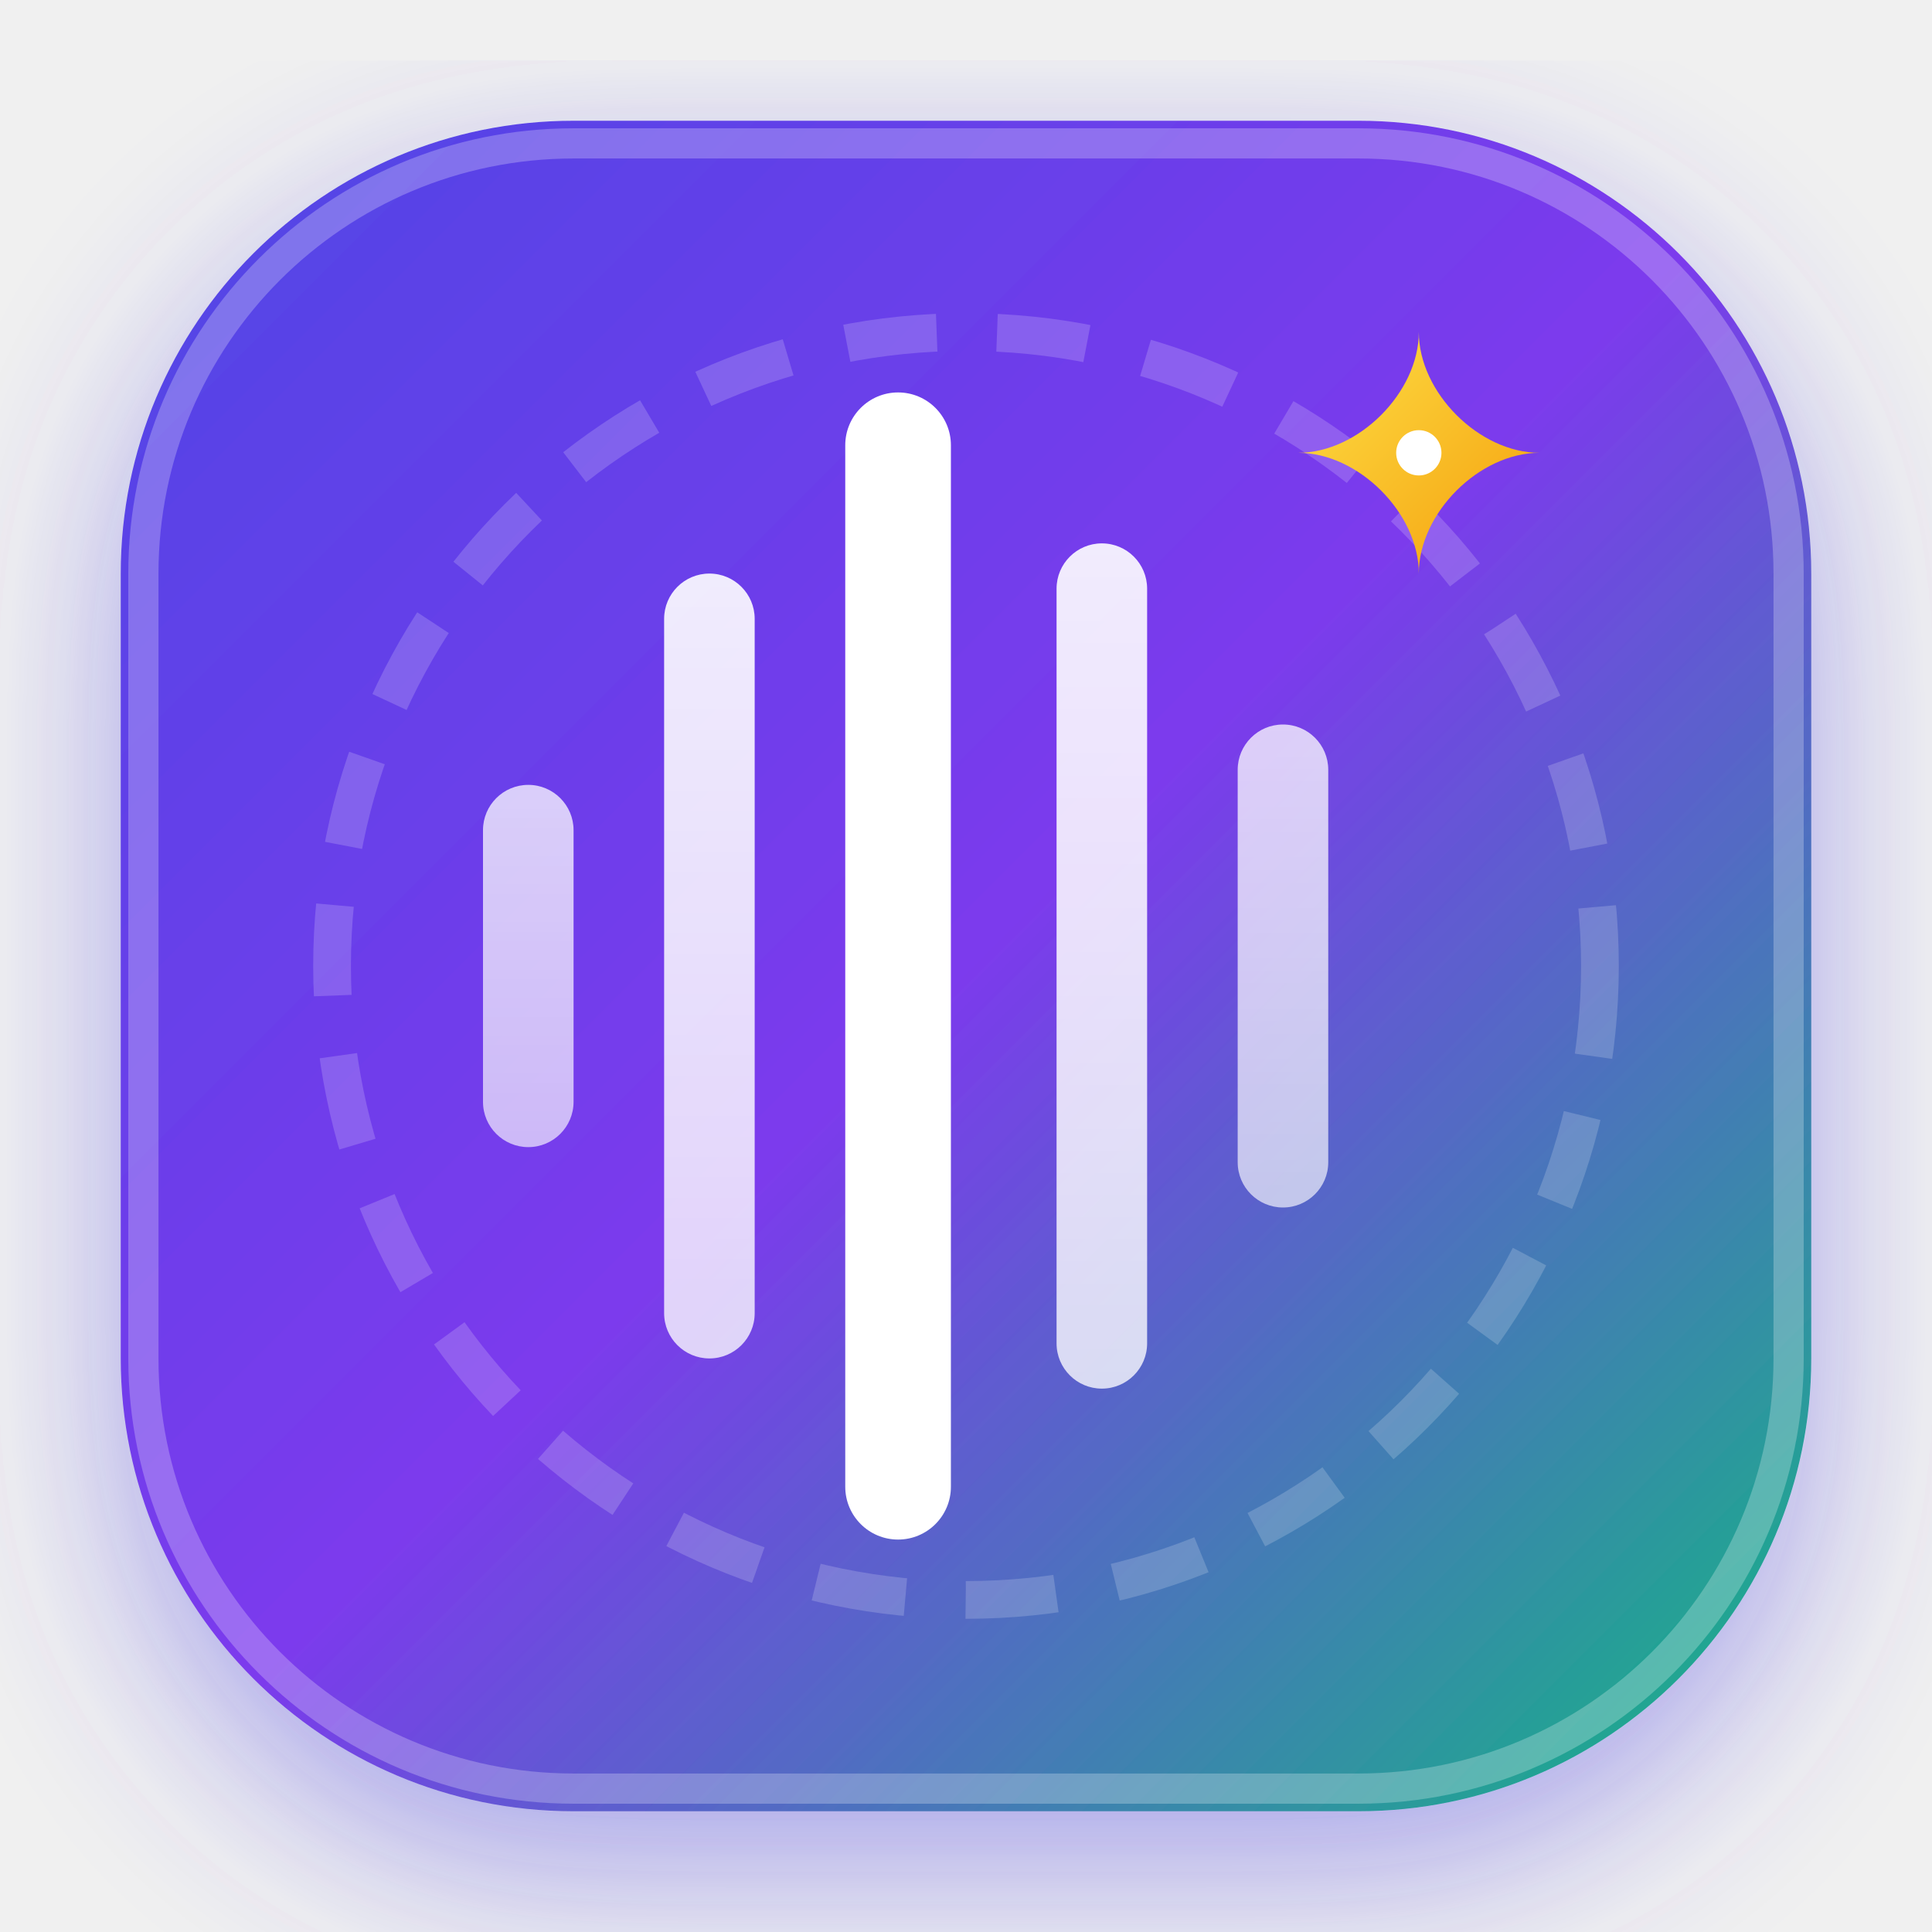
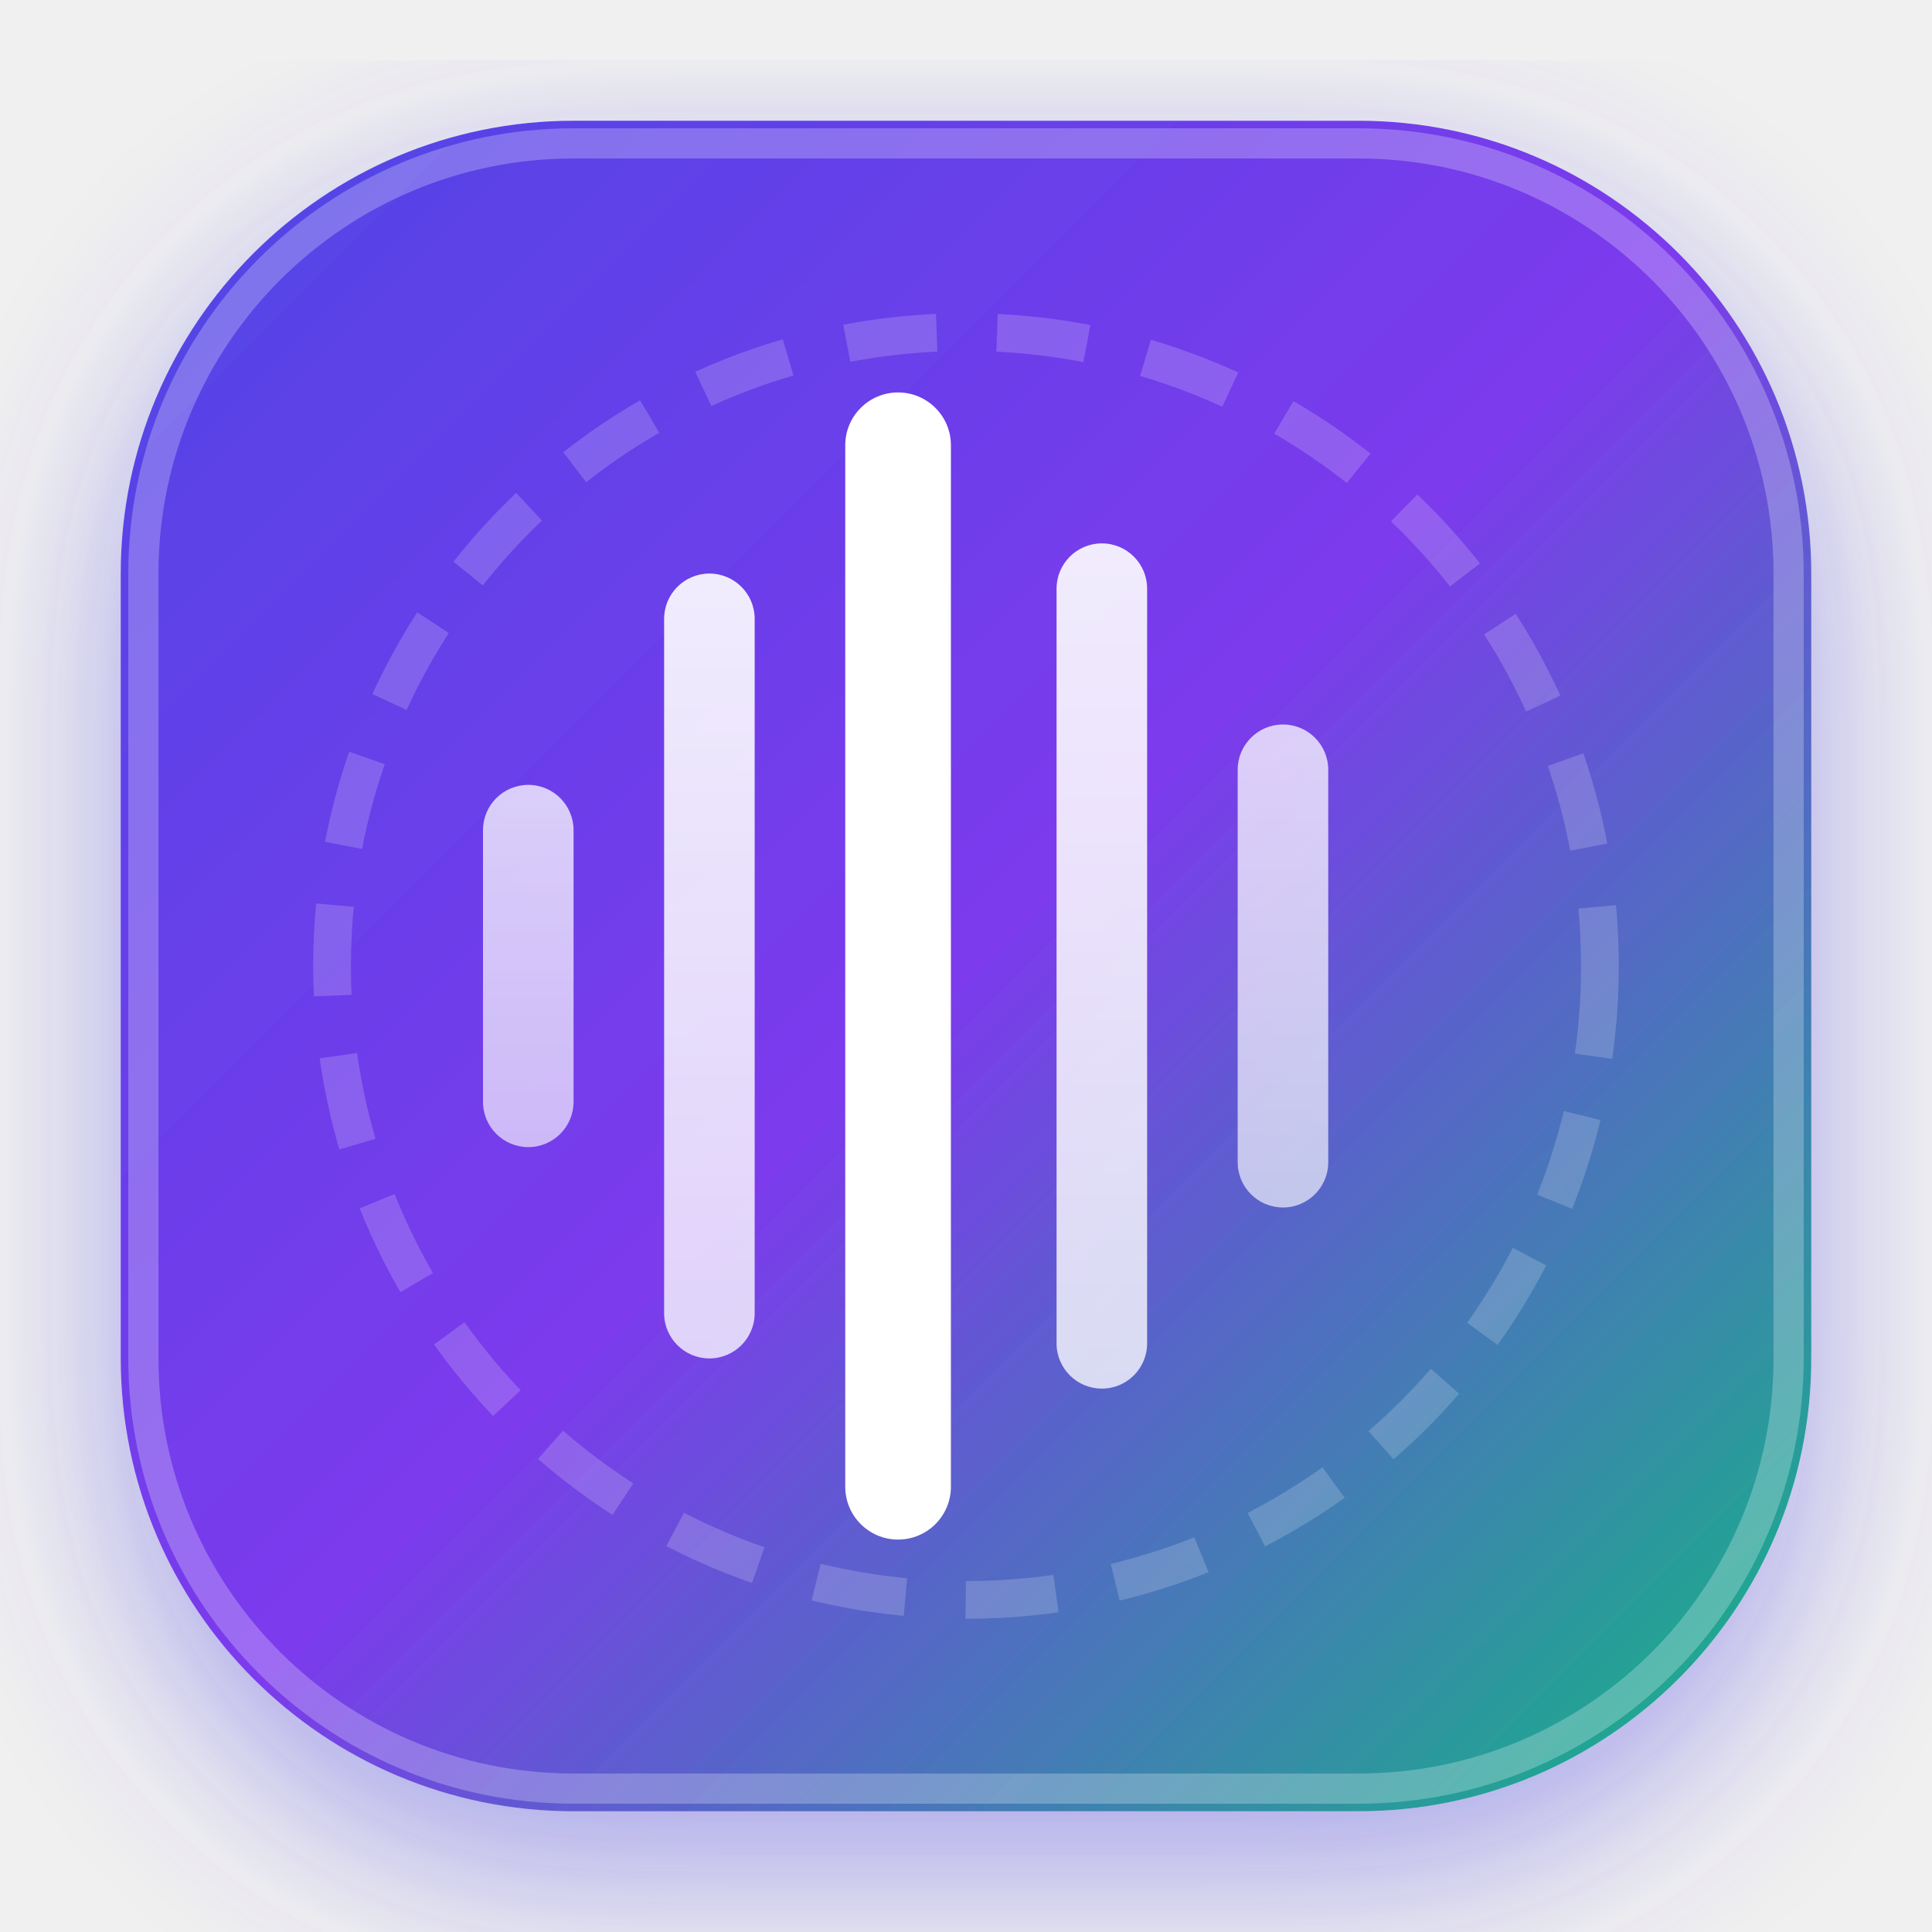
<svg xmlns="http://www.w3.org/2000/svg" viewBox="0 0 128 128" width="100%" height="100%">
  <defs>
    <linearGradient id="logoBgGrad" x1="0%" y1="0%" x2="100%" y2="100%">
      <stop offset="0%" stop-color="#4F46E5" />
      <stop offset="50%" stop-color="#7C3AED" />
      <stop offset="100%" stop-color="#10B981" />
    </linearGradient>
    <linearGradient id="logoWaveGrad" x1="0%" y1="100%" x2="0%" y2="0%">
      <stop offset="0%" stop-color="#FFFFFF" stop-opacity="0.85" />
      <stop offset="100%" stop-color="#FFFFFF" stop-opacity="1" />
    </linearGradient>
    <filter id="logoGlow" x="-20%" y="-20%" width="140%" height="140%">
      <feDropShadow dx="0" dy="4" stdDeviation="6" flood-color="#4F46E5" flood-opacity="0.45" />
    </filter>
    <linearGradient id="logoSparkGrad" x1="0%" y1="0%" x2="100%" y2="100%">
      <stop offset="0%" stop-color="#FDE047" />
      <stop offset="100%" stop-color="#F59E0B" />
    </linearGradient>
  </defs>
  <rect x="8" y="8" width="112" height="112" rx="30" fill="url(#logoBgGrad)" filter="url(#logoGlow)" />
  <rect x="9.5" y="9.5" width="109" height="109" rx="28.5" fill="none" stroke="#FFFFFF" stroke-opacity="0.25" stroke-width="2" />
  <circle cx="64" cy="64" r="42" fill="none" stroke="#FFFFFF" stroke-opacity="0.18" stroke-width="2.5" stroke-dasharray="6 4" />
  <rect x="32" y="52" width="6" height="24" rx="3" fill="url(#logoWaveGrad)" opacity="0.75" />
  <rect x="44" y="38" width="6" height="52" rx="3" fill="url(#logoWaveGrad)" opacity="0.9" />
  <rect x="56" y="26" width="7" height="76" rx="3.5" fill="#FFFFFF" />
  <rect x="70" y="36" width="6" height="56" rx="3" fill="url(#logoWaveGrad)" opacity="0.9" />
  <rect x="82" y="48" width="6" height="32" rx="3" fill="url(#logoWaveGrad)" opacity="0.75" />
-   <g transform="translate(86, 22)">
-     <path d="M0,8 C4,8 8,4 8,0 C8,4 12,8 16,8 C12,8 8,12 8,16 C8,12 4,8 0,8 Z" fill="url(#logoSparkGrad)" />
-     <circle cx="8" cy="8" r="1.5" fill="#FFFFFF" />
-   </g>
</svg>
